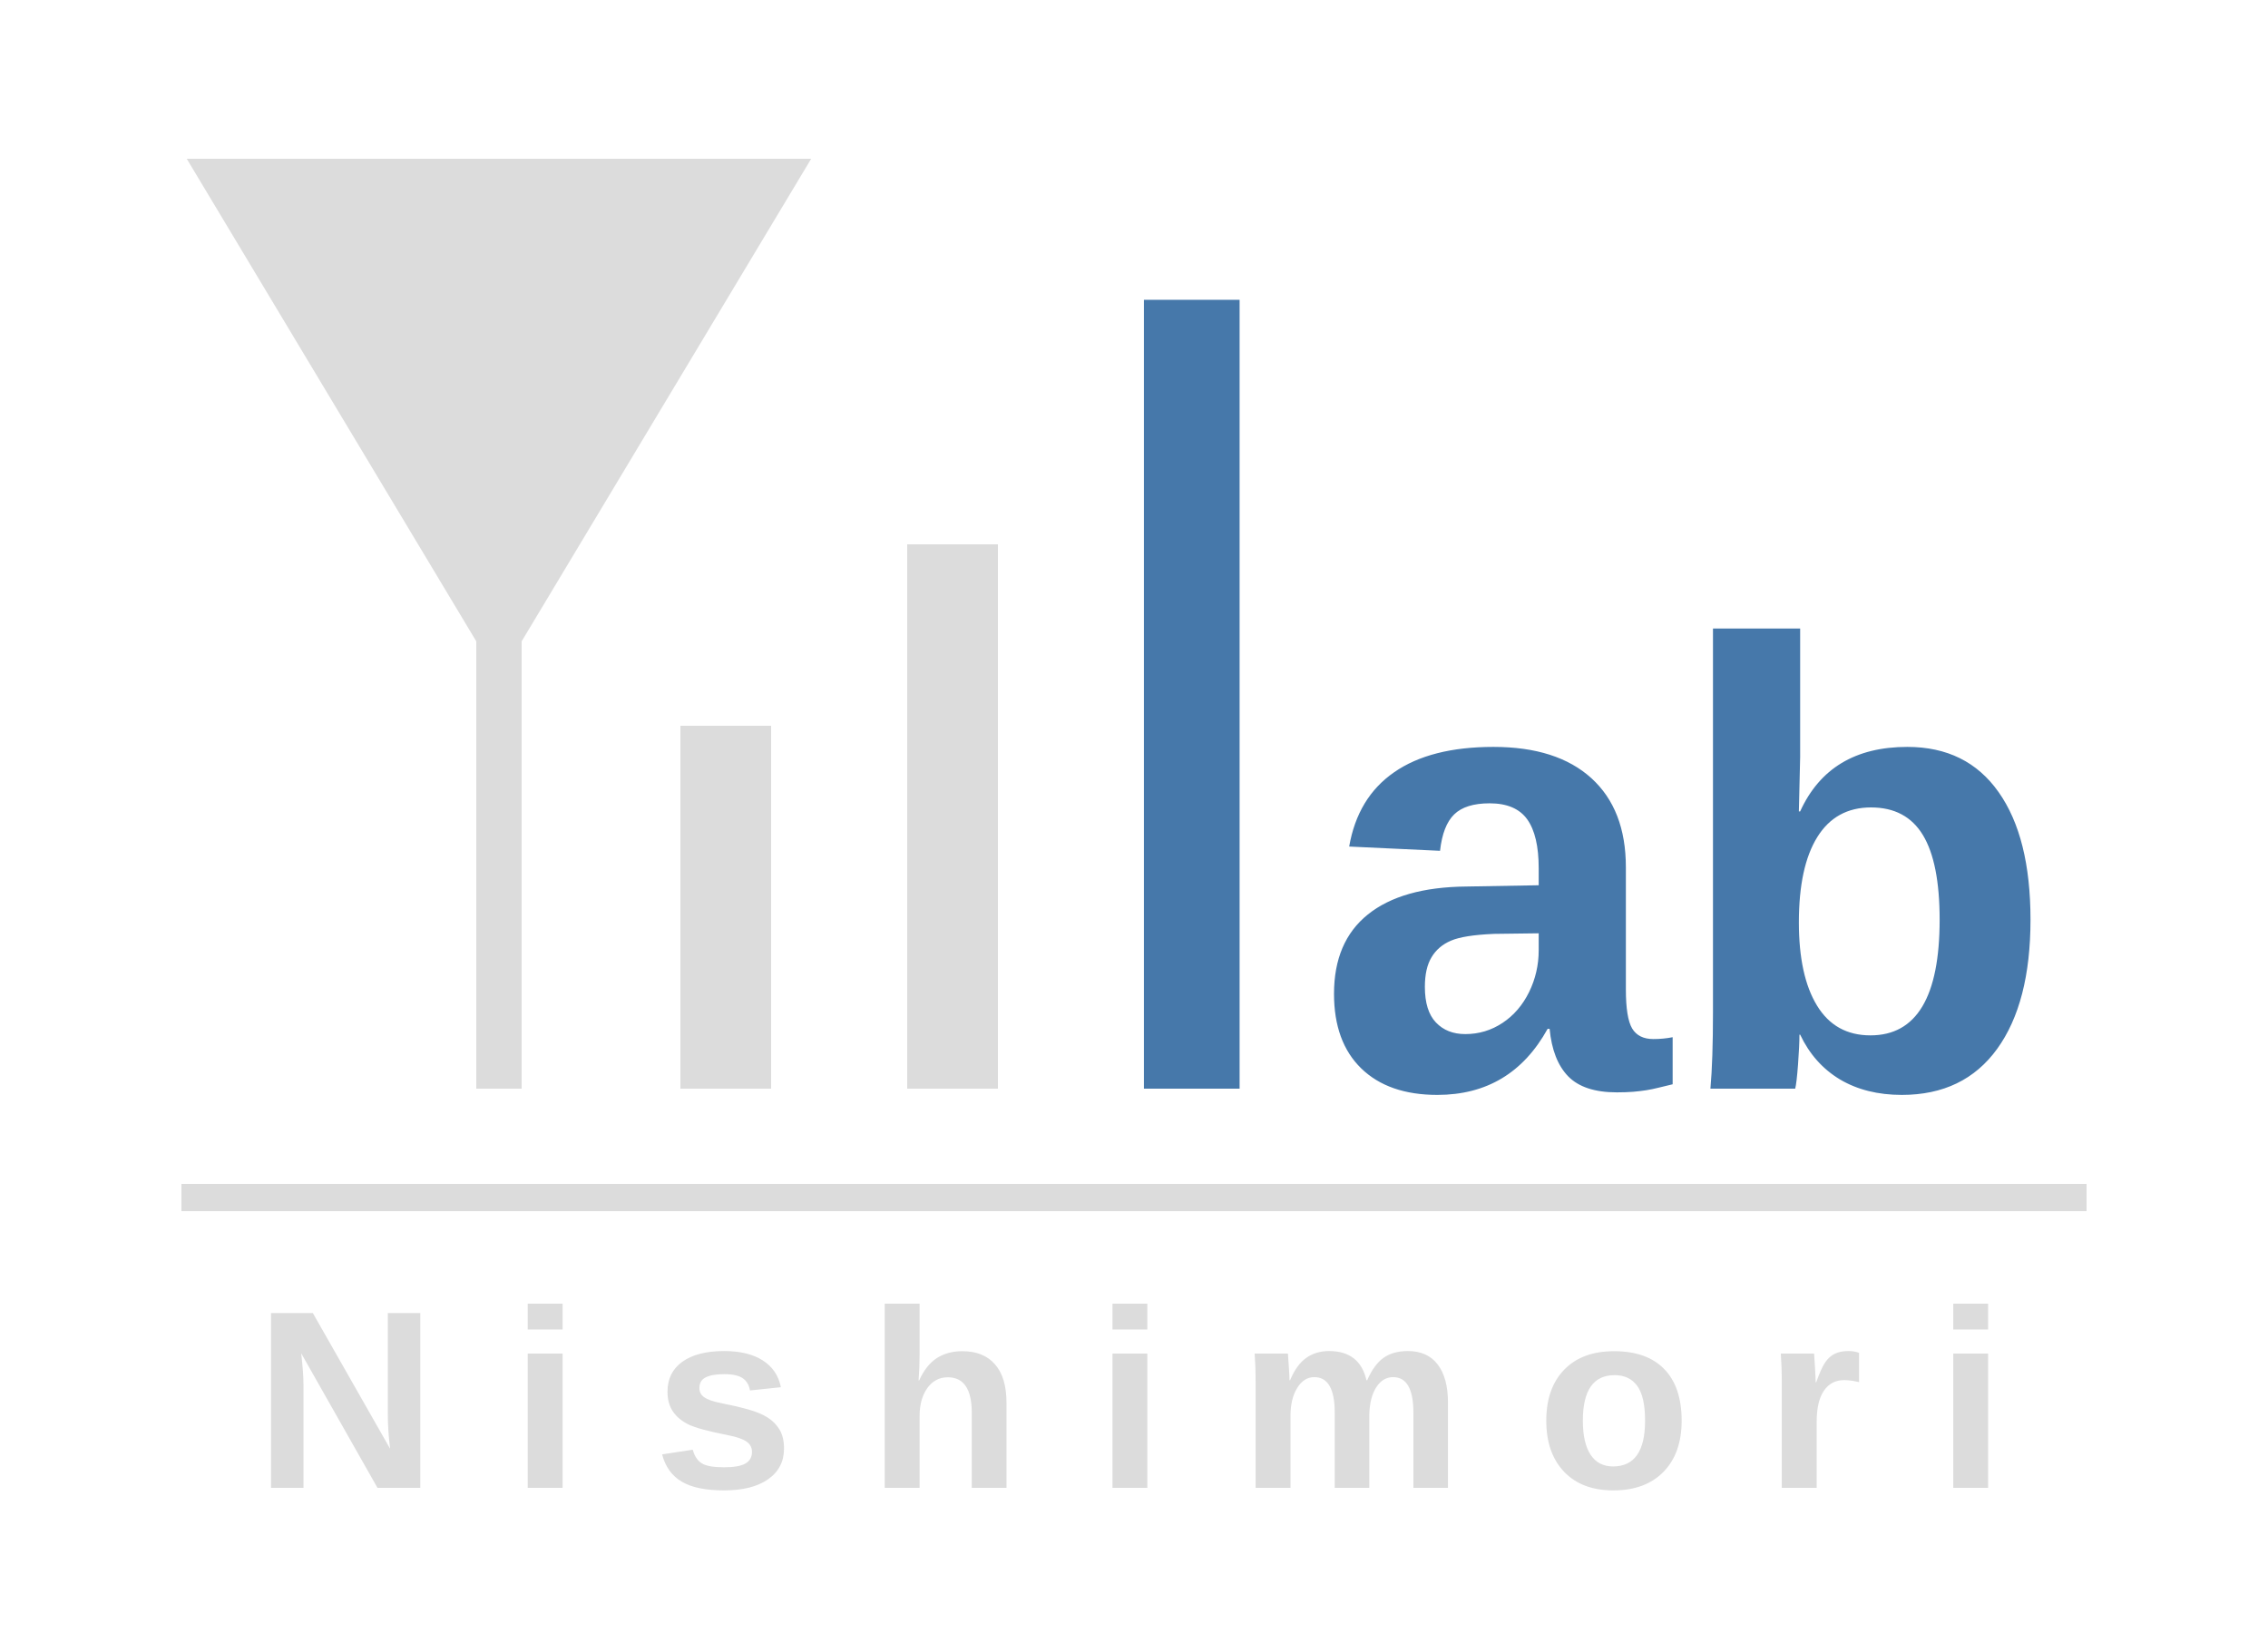
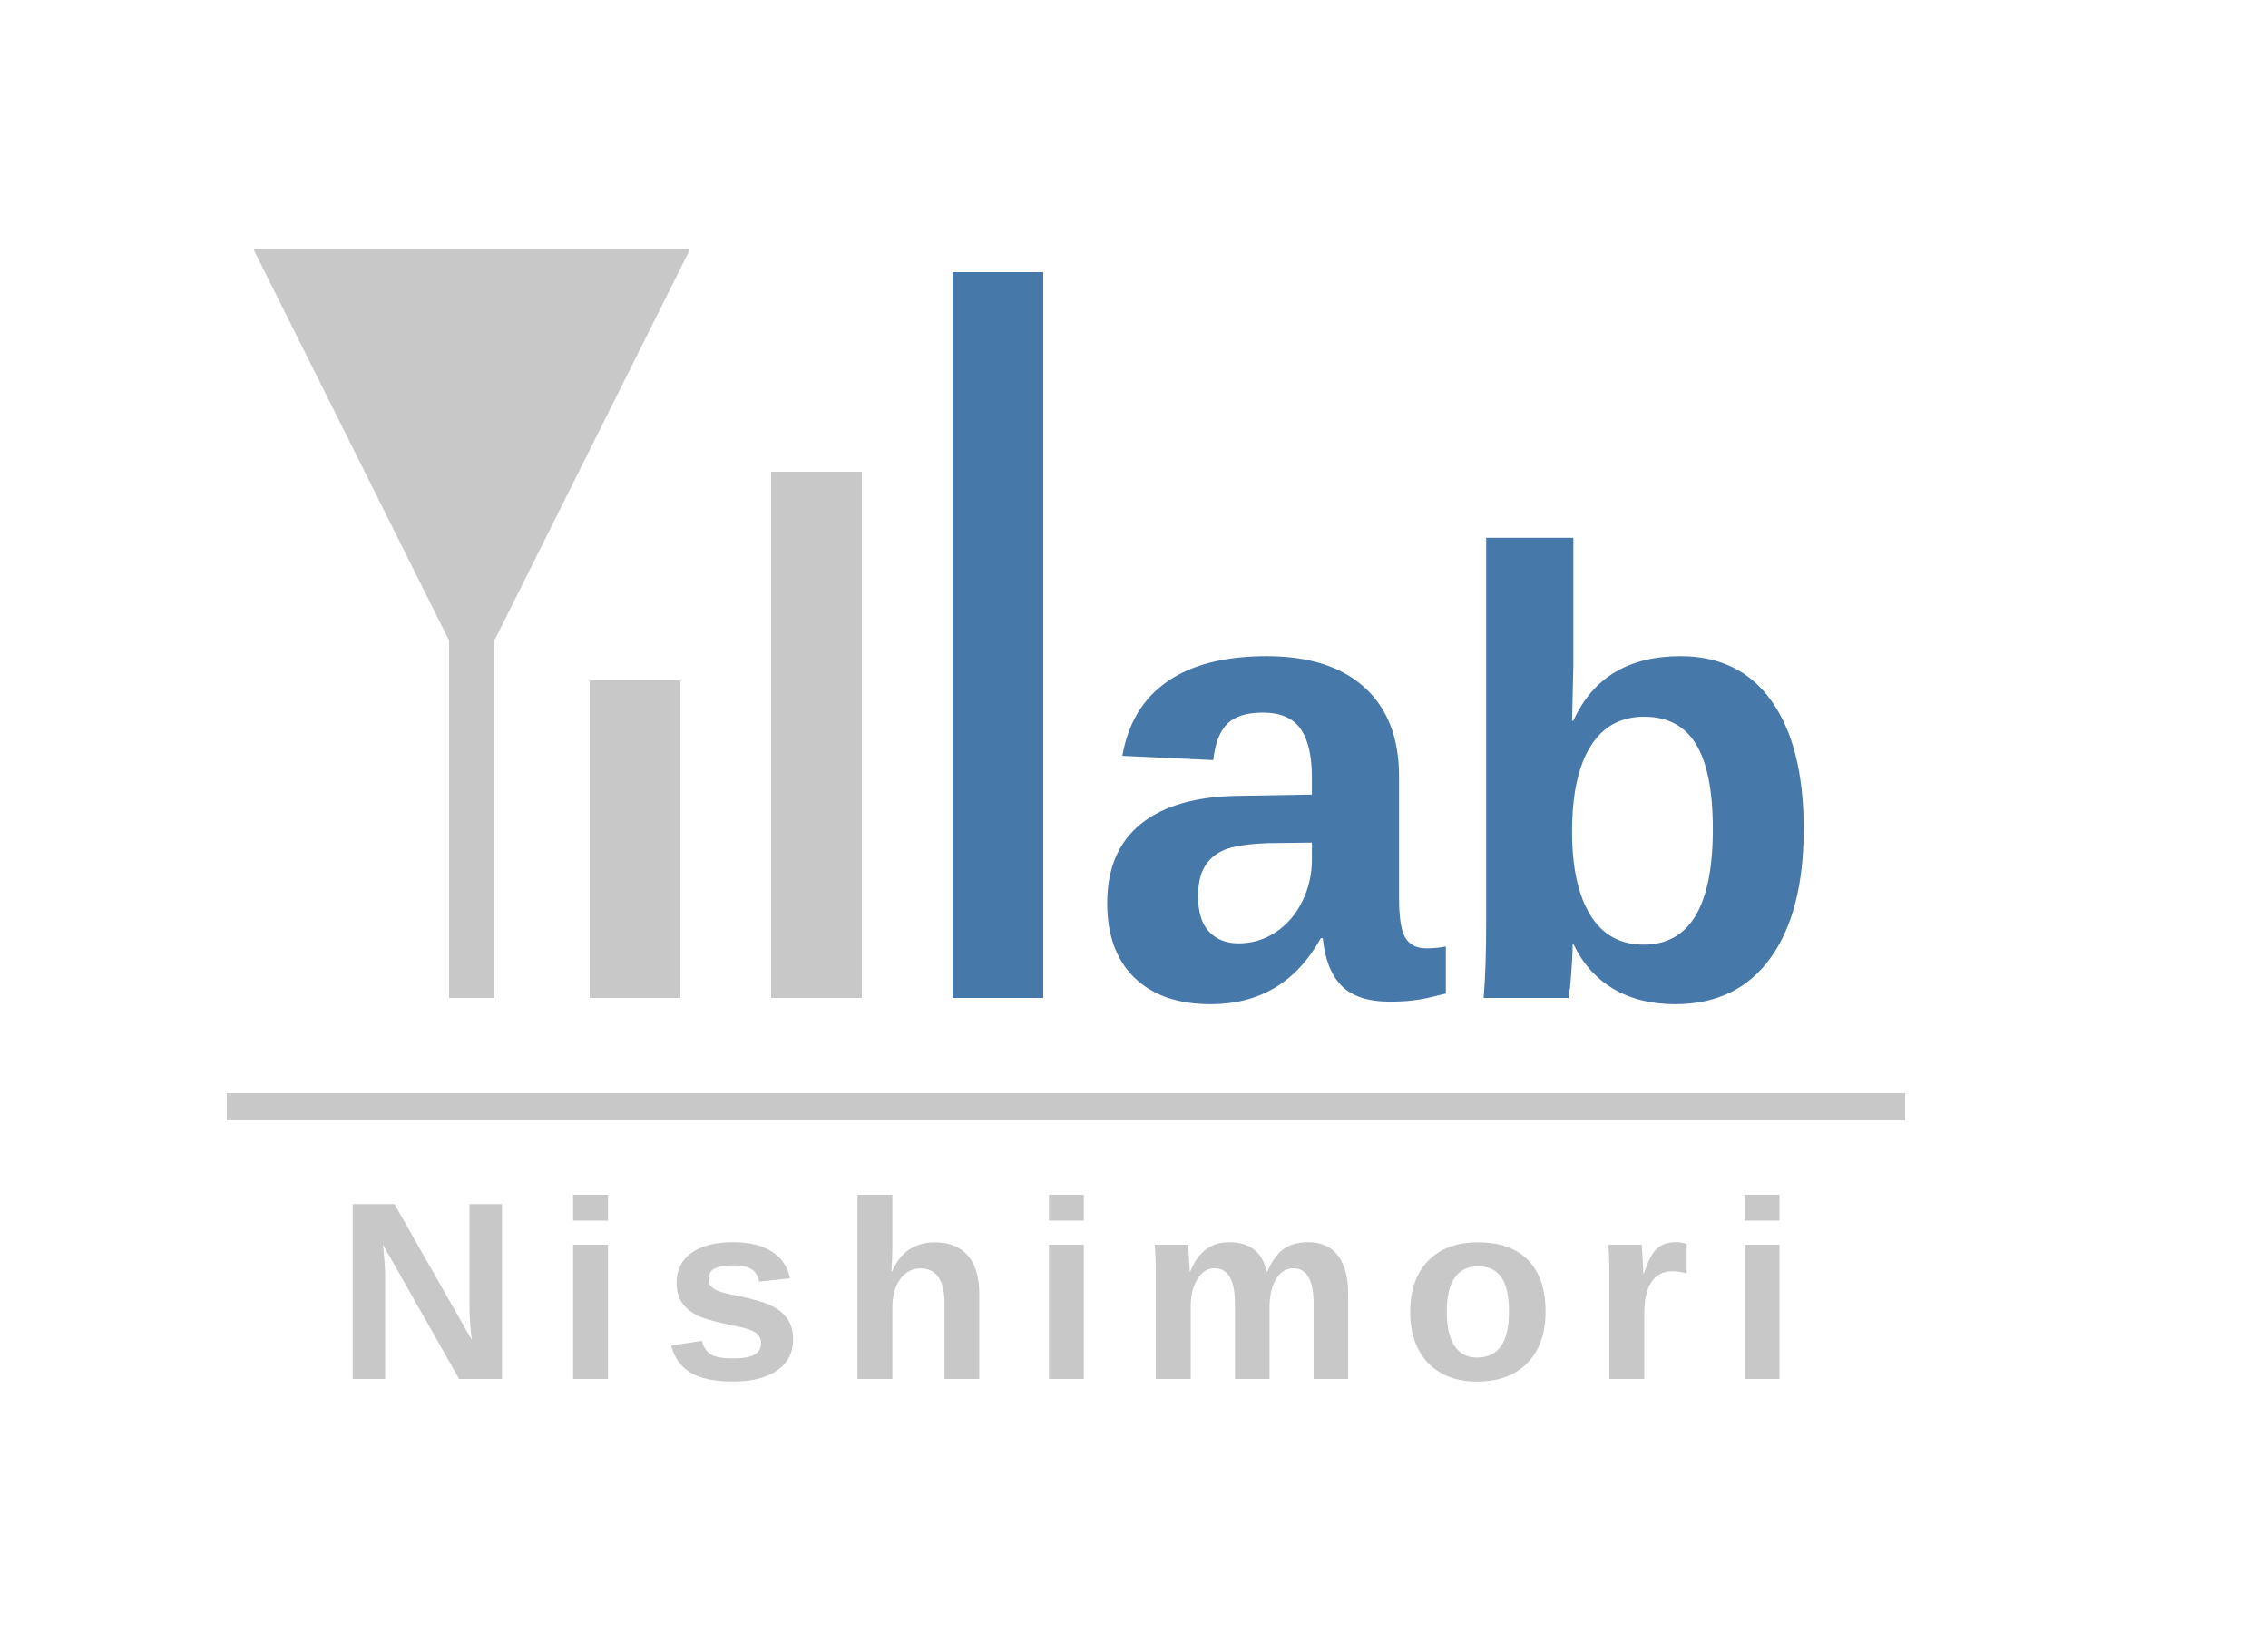
<svg xmlns="http://www.w3.org/2000/svg" viewBox="0 0 250 180">
  <style>
- path {
-     stroke: rgb(220,220,220);
-     fill: rgb(220,220,220);
+         path {
+     stroke: rgb(200,200,200);
+     fill: rgb(200,200,200);
}
- text.text#l {
-     font-family: "arial", serif;
-     fill: rgb(70, 120, 170);
-     font-weight: 200;
-     font-size: 120px;
+ path#l {
+     stroke: rgb(70, 120, 170);
}
text.text#ab {
    font-family: "arial", serif;
    fill: rgb(70, 120, 170);
    font-weight: 600;
    font-size: 70px;
+     letter-spacing: 0px;
}
text.text#lower {
    font-family: "arial", serif;
-     fill: rgb(220,220,220);
+     fill: rgb(200,200,200);
    font-weight: 600;
    font-size: 28px;
-     letter-spacing: 8px;
+     letter-spacing: 4px;
}
    </style>
  <g>
-     <path stroke-width="5" d="M 55 70 l -30 -50 h 60 z v 50" />
-     <path stroke-width="10" id="bar1" d="M 80 120 v -40" />
-     <path stroke-width="10" id="bar2" d="M 105 120 v -60" />
-     <path stroke-width="3" id="under-bar" d="M 20 132 h 210" />
+     <path stroke-width="5" d="M 52 70 l -20 -40 h 40 z v 40" />
+     <path stroke-width="10" id="bar1" d="M 70 110 v -35" />
+     <path stroke-width="10" id="bar2" d="M 90 110 v -58" />
+     <path stroke-width="10" id="l" d="M 110 110 v -80" />
+     <path stroke-width="3" id="under-bar" d="M 25 122 h 185" />
  </g>
-   <text x="118" y="120" class="text" id="l">
-           l
-         </text>
-   <text x="145" y="120" class="text" id="ab">
+   <text x="120" y="110" class="text" id="ab">
          ab
        </text>
-   <text x="28" y="164" class="text" id="lower">
+   <text x="37" y="152" class="text" id="lower">
          Nishimori
        </text>
</svg>
